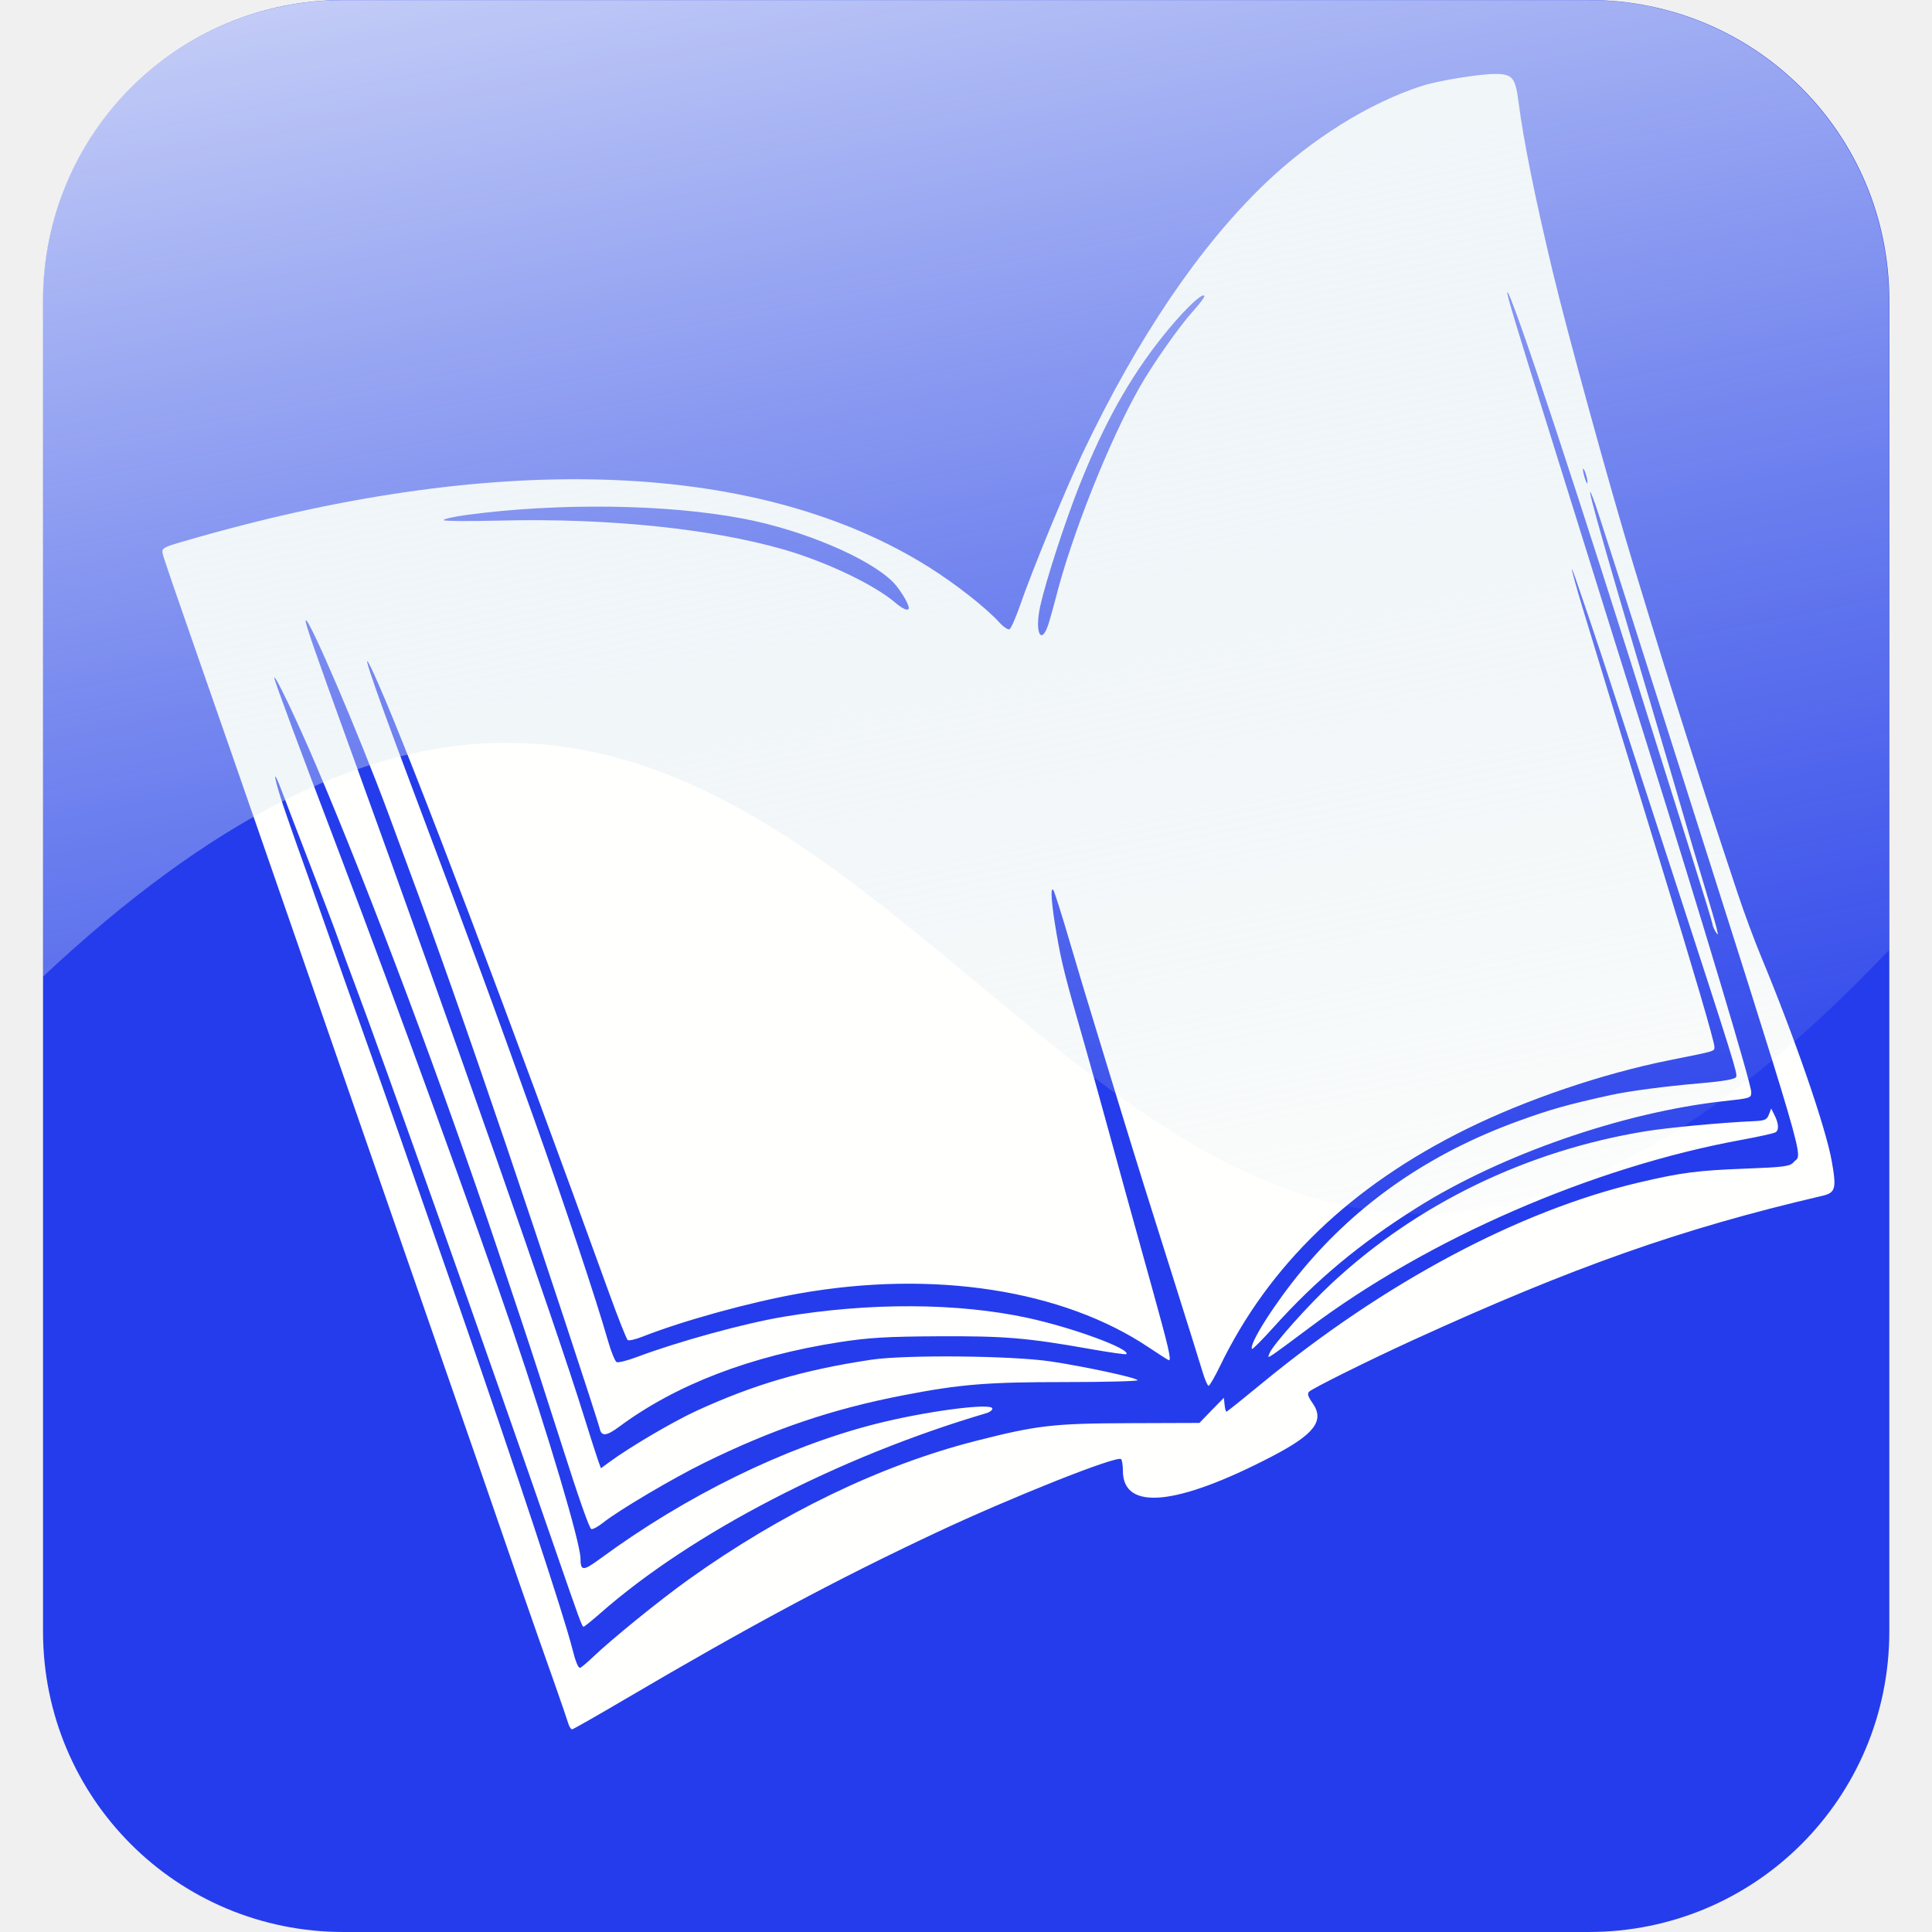
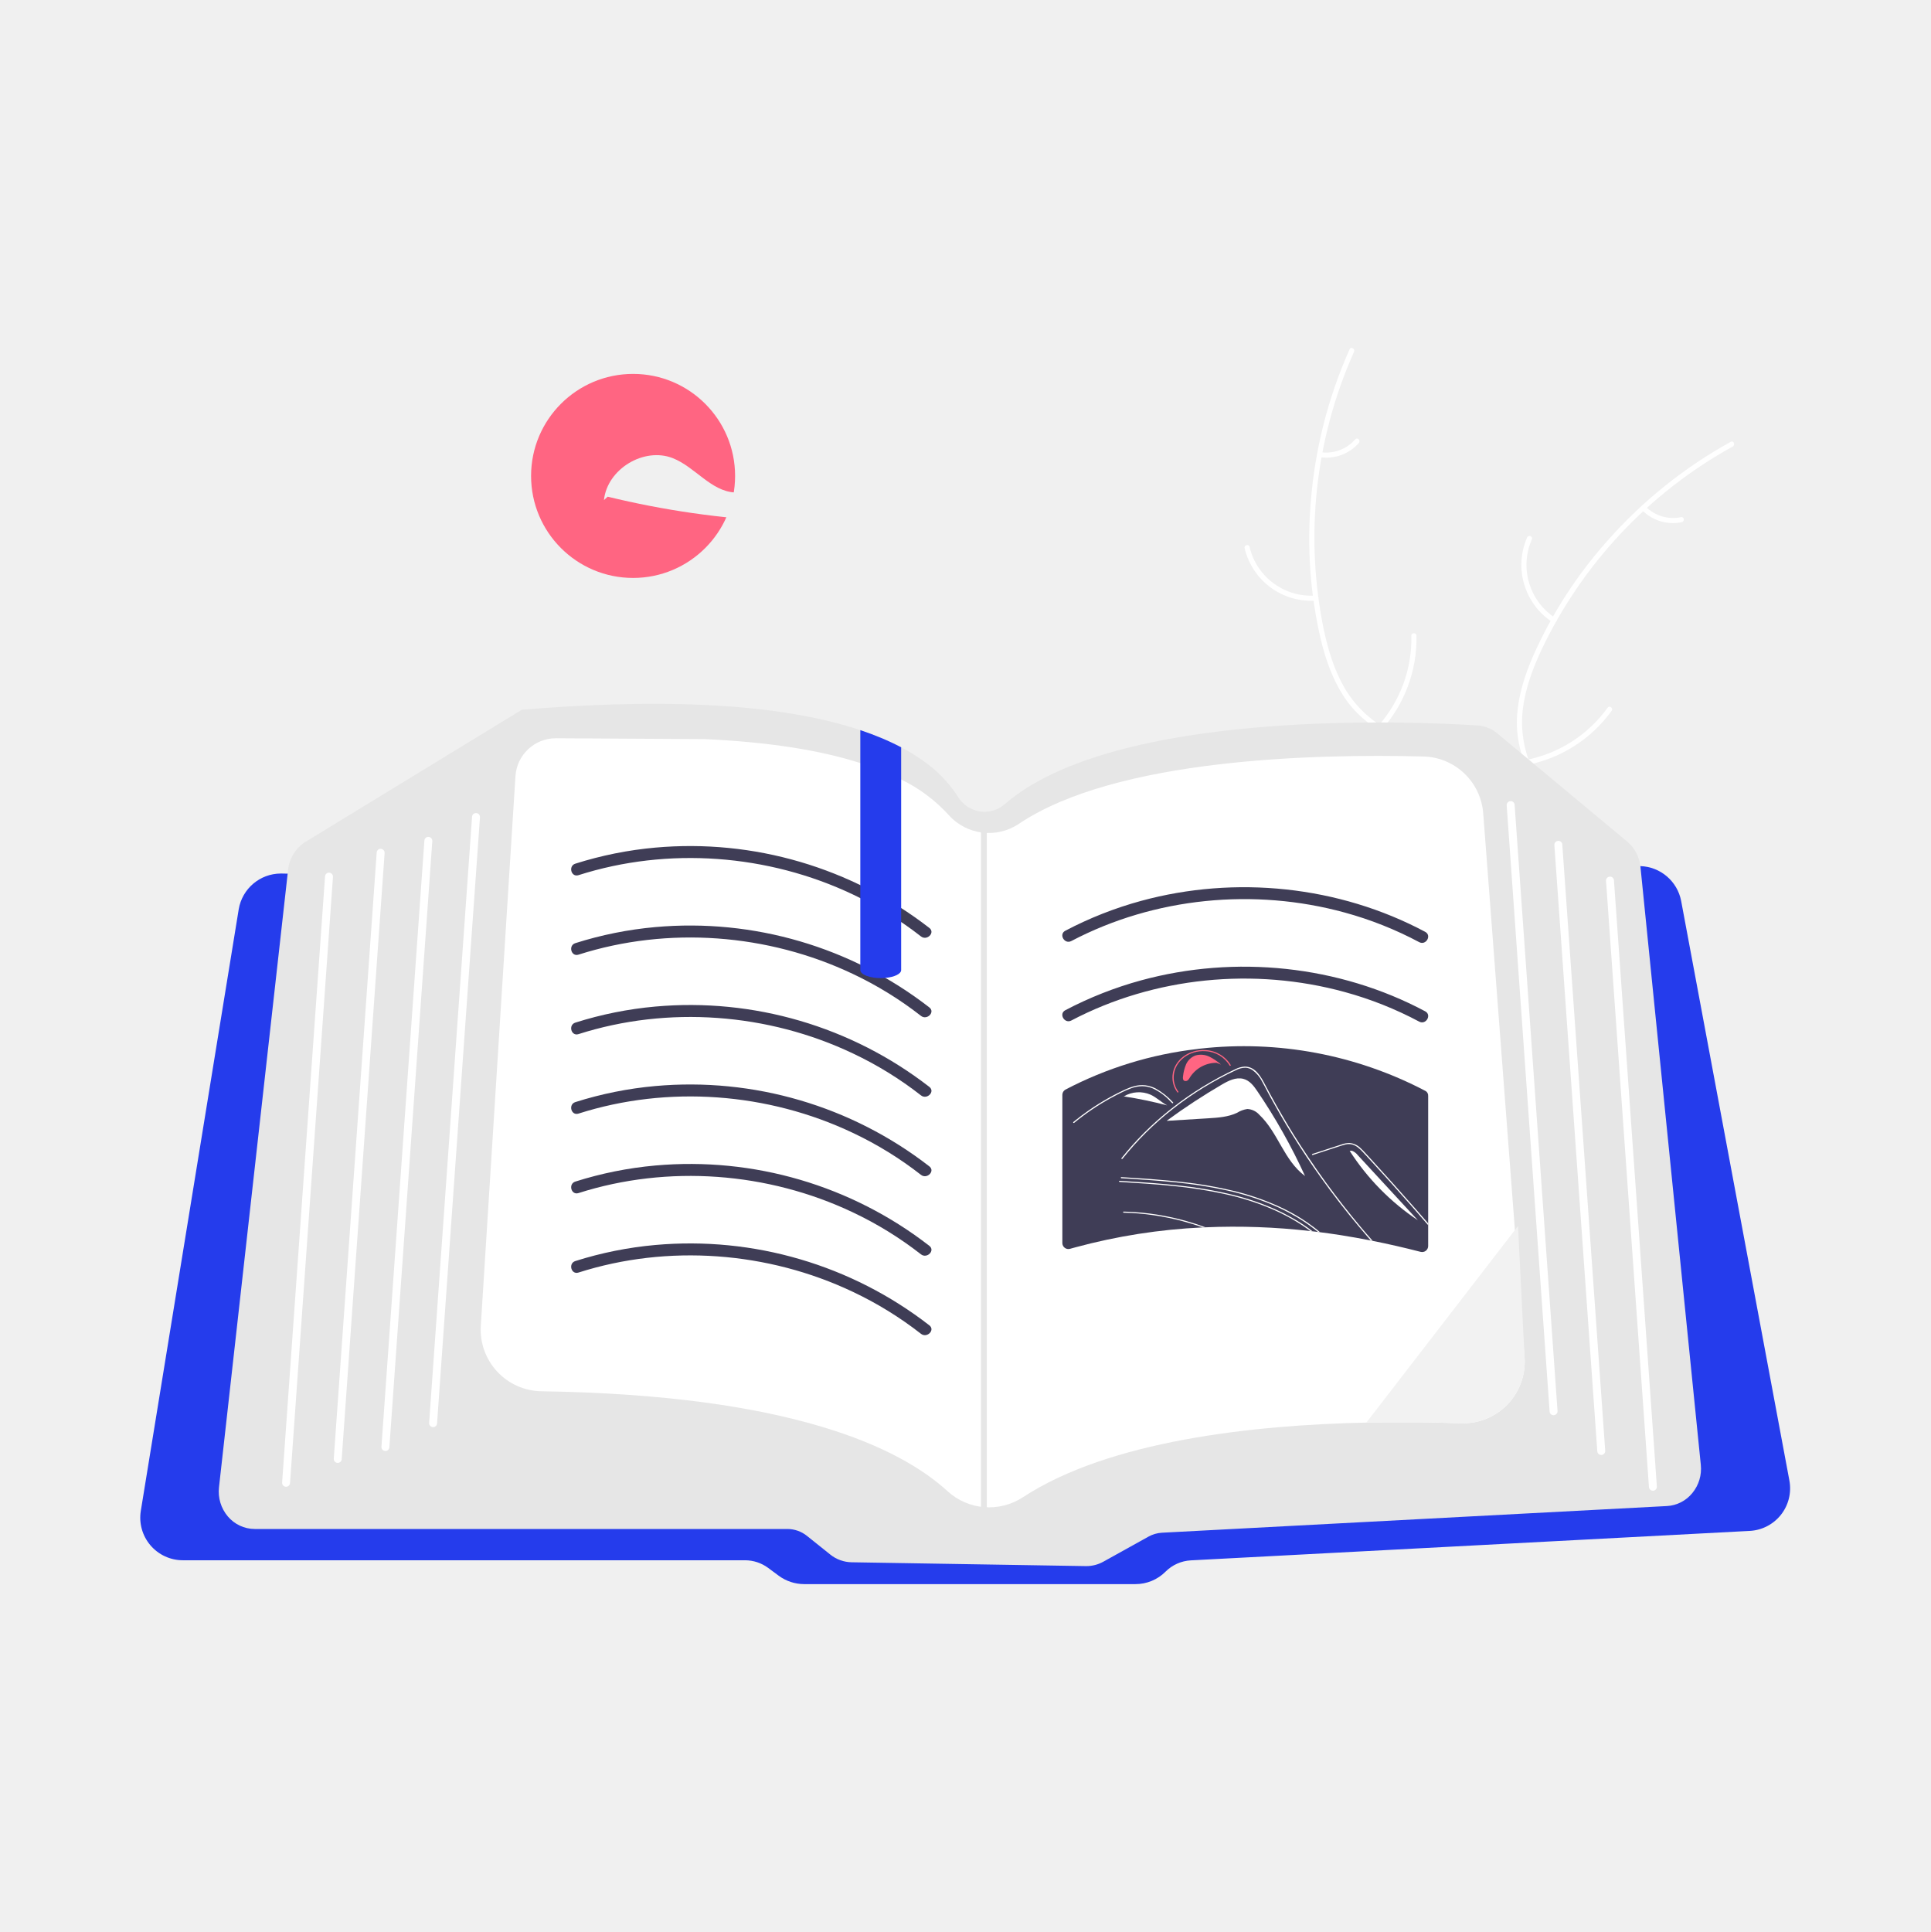
- <svg xmlns="http://www.w3.org/2000/svg" viewBox="0 0 82.28 82.28" version="1.1" id="svg20" width="82.28" height="82.28">
-   <defs id="defs12">
-     <linearGradient id="b" x1="162.01" x2="145.28" y1="125.2" y2="41.813" gradientUnits="userSpaceOnUse">
-       <stop stop-color="#c4d9ea" stop-opacity="0" offset="0" id="stop2" />
-       <stop stop-color="#fff" offset="1" id="stop4" />
-     </linearGradient>
-     <linearGradient id="a" x1="191.31" x2="141.89" y1="115.21" y2="143.24" gradientUnits="userSpaceOnUse">
-       <stop stop-color="#b44c33" offset="0" id="stop7" />
-       <stop stop-color="#ffca00" offset="1" id="stop9" />
-     </linearGradient>
-   </defs>
-   <g transform="translate(-150.1619,-57.97529)" id="g18">
-     <path style="fill:#fffffd;fill-opacity:1;stroke-width:0.929" d="m 166.436,59.719 c -6.745,0 -12.175,5.177 -12.175,11.608 v 51.396 c 0,6.43 5.429,11.607 12.175,11.607 h 50.443 c 6.745,0 12.176,-5.177 12.176,-11.607 V 71.326 c 0,-6.43 -5.431,-11.608 -12.176,-11.608 z" id="path14-3" />
-     <path d="m 164.794,57.975 c -7.091,0 -12.8,5.709 -12.8,12.8 v 56.68 c 0,7.091 5.709,12.8 12.8,12.8 h 53.03 c 7.091,0 12.8,-5.709 12.8,-12.8 v -56.68 c 0,-7.091 -5.709,-12.8 -12.8,-12.8 z m 49.04,3.15 c 0.741,0 0.864,0.148 1,1.2 0.212,1.646 0.705,4.086 1.45,7.2 0.616,2.575 2.417,9.133 3.44,12.5 1.088,3.581 1.396,4.573 2.25,7.26 0.919,2.89 1.128,3.528 2.2,6.76 0.269,0.81 0.708,1.99 0.97,2.62 1.449,3.487 2.774,7.322 3.03,8.77 0.207,1.167 0.16,1.337 -0.41,1.47 -5.978,1.392 -10.577,3.013 -17.44,6.15 -1.857,0.849 -4.272,2.049 -4.41,2.19 -0.083,0.085 -0.053,0.2 0.15,0.49 0.521,0.746 0.078,1.325 -1.74,2.27 -4.055,2.107 -6.34,2.325 -6.34,0.61 -1e-5,-0.241 -0.037,-0.467 -0.08,-0.5 -0.197,-0.153 -4.668,1.626 -7.87,3.13 -4.272,2.007 -7.953,3.98 -13.19,7.06 -1.236,0.727 -2.276,1.32 -2.32,1.32 -0.044,0 -0.119,-0.115 -0.16,-0.25 -0.041,-0.135 -0.303,-0.91 -0.59,-1.72 -0.287,-0.81 -0.989,-2.799 -1.55,-4.42 -0.561,-1.621 -1.353,-3.93 -1.77,-5.13 -4.107,-11.827 -5.443,-15.662 -8.54,-24.6 -1.029,-2.971 -2.523,-7.269 -3.32,-9.55 -0.797,-2.281 -1.476,-4.253 -1.5,-4.38 -0.053,-0.287 -0.061,-0.278 1.57,-0.74 12.934,-3.664 23.906,-3.207 31.07,1.3 1.133,0.713 2.426,1.729 2.98,2.34 0.178,0.196 0.377,0.331 0.44,0.3 0.063,-0.03 0.266,-0.489 0.45,-1.02 0.529,-1.524 1.95,-4.977 2.69,-6.53 2.316,-4.859 4.945,-8.747 7.73,-11.42 2.003,-1.922 4.45,-3.444 6.69,-4.17 0.689,-0.223 2.43,-0.51 3.12,-0.51 z m 0.52,9.3 c -0.038,0.048 0.362,1.372 1.77,5.87 0.573,1.831 1.65,5.289 2.4,7.69 0.75,2.401 1.544,4.93 1.76,5.62 2.371,7.562 4.46,14.532 4.46,14.88 0,0.262 -0.022,0.259 -1.2,0.39 -4.281,0.477 -9.443,2.272 -13.02,4.52 -2.462,1.547 -4.307,3.086 -6.11,5.09 -0.492,0.547 -0.91,0.965 -0.93,0.94 -0.15,-0.189 0.974,-1.958 2.12,-3.34 2.393,-2.886 5.464,-5.004 9.23,-6.37 1.34,-0.486 2.04,-0.689 3.91,-1.1 0.813,-0.179 2.37,-0.38 3.77,-0.5 1.093,-0.094 1.56,-0.182 1.59,-0.28 0.05,-0.162 -0.088,-0.613 -2.69,-8.61 -0.781,-2.402 -1.656,-5.074 -2.44,-7.49 -0.363,-1.119 -0.847,-2.588 -1.08,-3.27 l -0.61,-1.79 c -0.1,-0.296 -0.159,-0.439 -0.18,-0.47 0.003,0.089 0.17,0.716 0.46,1.67 0.963,3.174 2.328,7.651 3.35,10.97 1.352,4.392 2.26,7.486 2.26,7.7 0,0.214 0.113,0.175 -1.95,0.59 -2.821,0.568 -6.063,1.669 -8.6,2.92 -4.934,2.433 -8.422,5.789 -10.51,10.11 -0.221,0.458 -0.439,0.83 -0.48,0.83 -0.041,0 -0.155,-0.255 -0.25,-0.57 -0.095,-0.315 -0.663,-2.139 -1.27,-4.06 -1.084,-3.431 -1.417,-4.478 -2.35,-7.53 -0.257,-0.84 -0.681,-2.24 -0.95,-3.11 -0.269,-0.87 -0.765,-2.52 -1.1,-3.66 -0.335,-1.14 -0.646,-2.123 -0.69,-2.18 -0.14,-0.182 -0.089,0.55 0.13,1.83 0.212,1.241 0.363,1.844 1.16,4.61 0.242,0.84 0.66,2.34 0.93,3.33 0.563,2.064 1.048,3.801 2.04,7.38 0.647,2.334 0.771,2.87 0.66,2.87 -0.023,0 -0.406,-0.242 -0.85,-0.54 -3.672,-2.465 -9.187,-3.315 -14.91,-2.3 -2.088,0.37 -4.941,1.158 -6.67,1.84 -0.294,0.116 -0.572,0.177 -0.62,0.14 -0.048,-0.037 -0.4,-0.92 -0.78,-1.97 -4.218,-11.664 -8.365,-22.624 -9.84,-25.98 -0.956,-2.176 -0.452,-0.607 1.34,4.16 2.837,7.546 3.599,9.632 5.28,14.34 1.275,3.572 2.656,7.712 3.16,9.48 0.134,0.471 0.303,0.878 0.37,0.91 0.067,0.032 0.455,-0.064 0.87,-0.22 1.727,-0.65 4.55,-1.428 6.23,-1.71 3.669,-0.616 7.433,-0.599 10.42,0.05 1.906,0.414 4.366,1.319 4.19,1.54 -0.022,0.027 -0.719,-0.073 -1.55,-0.22 -2.696,-0.477 -3.636,-0.554 -6.46,-0.54 -2.191,0.011 -2.973,0.058 -4.21,0.25 -3.781,0.588 -6.952,1.801 -9.38,3.6 -0.54,0.4 -0.751,0.424 -0.83,0.09 -0.1,-0.425 -2.617,-8.046 -3.97,-12.03 -1.688,-4.969 -3.056,-8.847 -4.15,-11.78 -0.246,-0.66 -0.645,-1.75 -0.89,-2.41 -1.244,-3.354 -3.388,-8.363 -3.51,-8.21 -0.051,0.064 0.285,1.032 1.86,5.38 4.542,12.538 8.769,24.599 9.96,28.43 0.271,0.87 0.549,1.74 0.62,1.94 l 0.13,0.36 0.37,-0.27 c 0.866,-0.638 2.704,-1.718 3.71,-2.18 2.43,-1.115 4.563,-1.74 7.42,-2.17 1.466,-0.221 6.01,-0.175 7.65,0.07 1.437,0.215 3.615,0.681 3.71,0.8 0.034,0.042 -1.36,0.08 -3.09,0.08 -3.332,1e-5 -4.453,0.091 -6.88,0.56 -3.057,0.59 -5.586,1.451 -8.51,2.89 -1.328,0.654 -3.616,2.005 -4.29,2.54 -0.205,0.163 -0.429,0.289 -0.5,0.27 -0.08,-0.021 -0.549,-1.36 -1.24,-3.53 -0.612,-1.921 -1.378,-4.28 -1.7,-5.24 l -1.04,-3.11 c -2.363,-7.041 -5.403,-15.15 -7.73,-20.62 -0.841,-1.976 -1.79,-3.96 -1.79,-3.75 -9e-5,0.116 1.044,2.92 2.83,7.62 2.334,6.142 5.818,15.732 7.31,20.12 1.521,4.473 2.896,9.098 2.9,9.76 0.003,0.552 0.108,0.549 0.87,-0.01 3.621,-2.66 7.829,-4.722 11.63,-5.7 2.14,-0.551 5.04,-0.935 5.04,-0.67 0,0.067 -0.109,0.151 -0.24,0.19 -6.289,1.852 -12.559,5.101 -16.45,8.52 -0.365,0.32 -0.688,0.58 -0.72,0.58 -0.065,0 -0.176,-0.309 -1.22,-3.33 -2.712,-7.85 -7.388,-21.039 -8.53,-24.06 -0.216,-0.57 -0.539,-1.45 -0.72,-1.96 -0.181,-0.51 -0.716,-1.91 -1.18,-3.11 -0.464,-1.2 -0.982,-2.55 -1.15,-3 -0.524,-1.403 -0.396,-0.668 0.16,0.93 0.29,0.835 0.6,1.72 0.69,1.96 0.09,0.24 0.312,0.88 0.5,1.42 0.527,1.511 2.076,5.892 2.45,6.93 0.339,0.94 1.557,4.409 3.76,10.75 2.341,6.738 4.407,12.989 4.76,14.4 0.136,0.544 0.246,0.82 0.33,0.82 0.035,0 0.279,-0.201 0.54,-0.45 0.808,-0.771 2.85,-2.43 4.08,-3.31 3.95,-2.825 8.172,-4.865 12.22,-5.9 2.645,-0.676 3.328,-0.749 6.59,-0.76 l 2.95,-0.01 0.52,-0.54 0.52,-0.53 0.03,0.29 c 0.015,0.161 0.051,0.3 0.08,0.3 0.029,0 0.698,-0.537 1.49,-1.19 5.232,-4.311 10.971,-7.369 16.08,-8.57 1.81,-0.425 2.5,-0.512 4.53,-0.59 1.678,-0.064 1.897,-0.095 2.06,-0.28 0.377,-0.429 0.794,0.989 -5.6,-19.12 -1.451,-4.565 -2.732,-8.563 -2.85,-8.89 -0.651,-1.802 0.126,0.996 2.38,8.57 0.533,1.791 1.389,4.706 1.77,6.03 0.065,0.224 0.303,1.02 0.53,1.77 0.227,0.75 0.449,1.52 0.49,1.7 0.069,0.303 0.058,0.306 -0.06,0.11 -0.07,-0.117 -0.12,-0.252 -0.12,-0.3 0,-0.048 -0.414,-1.404 -0.92,-3.01 -0.506,-1.606 -1.127,-3.58 -1.38,-4.39 -3.216,-10.307 -6.309,-19.674 -6.44,-19.51 z m -12.93,0.13 c -0.182,-0.017 -0.963,0.764 -1.75,1.75 -1.401,1.757 -2.485,3.691 -3.54,6.34 -0.617,1.55 -1.438,4.089 -1.67,5.14 -0.259,1.176 0.064,1.746 0.38,0.67 0.093,-0.315 0.219,-0.77 0.28,-1.01 0.675,-2.675 2.281,-6.717 3.59,-9.01 0.552,-0.968 1.669,-2.556 2.25,-3.2 0.298,-0.33 0.518,-0.625 0.49,-0.66 -0.007,-0.008 -0.018,-0.019 -0.03,-0.02 z m 16.16,7.38 c -0.018,0.011 -0.006,0.126 0.05,0.33 0.051,0.183 0.11,0.315 0.13,0.29 0.02,-0.025 -0.002,-0.182 -0.05,-0.34 -0.061,-0.201 -0.112,-0.291 -0.13,-0.28 z m -41.4,1.62 c -2.046,-0.027 -4.179,0.085 -6.15,0.35 -0.537,0.072 -0.98,0.174 -0.98,0.22 0,0.046 1.11,0.053 2.46,0.02 4.55,-0.11 8.956,0.344 12.05,1.24 1.799,0.521 3.843,1.497 4.73,2.26 0.32,0.275 0.57,0.372 0.57,0.22 -1e-5,-0.186 -0.395,-0.828 -0.68,-1.11 -1.033,-1.023 -3.823,-2.206 -6.36,-2.69 -1.639,-0.313 -3.594,-0.483 -5.64,-0.51 z m 49.41,25.63 0.13,0.26 c 0.188,0.367 0.211,0.652 0.06,0.75 -0.072,0.047 -0.713,0.189 -1.43,0.32 -6.371,1.162 -13.389,4.217 -18.46,8.03 -0.693,0.521 -1.375,1.022 -1.51,1.11 -0.234,0.153 -0.238,0.148 -0.15,-0.06 0.156,-0.367 1.648,-2.041 2.67,-2.99 3.637,-3.377 8.293,-5.625 13.33,-6.45 0.926,-0.152 3.227,-0.371 4.59,-0.43 0.495,-0.022 0.58,-0.053 0.67,-0.28 z" id="path14" style="fill:#253cec;fill-opacity:1" />
-     <path d="m 210.85,109.67 c -19.919,0.132 -29.734,-37.426 -58.87,-10.09 v -28.8 c 0,-7.091 5.709,-12.8 12.8,-12.8 h 53.03 c 7.091,0 12.8,5.709 12.8,12.8 v 27.66 c -7.806,8.197 -14.183,11.193 -19.76,11.23 z" id="path16" style="fill:url(#b)" />
-   </g>
+ <svg xmlns="http://www.w3.org/2000/svg" data-name="Layer 1" width="688.139" height="688.637" viewBox="0 0 688.139 688.637" version="1.1" id="svg142">
+   <defs id="defs146" />
+   <path d="m 444.598,235.928 c -7.571,-40.52 4.349,-86.619 37.479,-111.145 a 189.922,189.922 0 0 0 39.593,124.238 c 10.634,13.63 23.881,27.683 23.47,44.966 -0.256,10.754 -6.072,20.772 -13.736,28.32 -7.665,7.548 -17.106,12.989 -26.435,18.346 l -1.452,2.259 C 476.171,312.067 452.169,276.448 444.598,235.928 Z" id="path26" style="fill:#f0f0f0" />
+   <path d="m 482.68,125.402 a 162.333,162.333 0 0 0 -10.717,99.3 c 1.533,7.147 3.71,14.264 7.402,20.614 a 40.094,40.094 0 0 0 15.147,14.692 c 5.782,3.341 12.082,6.088 16.951,10.776 5.132,4.941 7.417,11.685 7.227,18.732 -0.233,8.621 -3.55,16.645 -7.067,24.378 -3.904,8.586 -8.096,17.443 -7.842,27.097 0.031,1.17 -1.786,1.149 -1.817,-0.019 -0.441,-16.796 11.702,-30.284 14.408,-46.4 1.263,-7.52 0.266,-15.466 -5.021,-21.295 -4.623,-5.097 -11.118,-7.936 -17.001,-11.268 -6.177,-3.499 -11.436,-7.821 -15.345,-13.813 -3.999,-6.13 -6.459,-13.177 -8.168,-20.253 a 157.491,157.491 0 0 1 -3.57,-49.094 165.211,165.211 0 0 1 13.853,-54.379 c 0.476,-1.065 2.032,-0.124 1.559,0.933 z" id="path28" style="fill:#ffffff" />
+   <path d="m 469.092,214.078 a 24.355,24.355 0 0 1 -25.409,-18.681 c -0.266,-1.138 1.491,-1.604 1.757,-0.465 a 22.552,22.552 0 0 0 23.671,17.329 c 1.166,-0.088 1.14,1.73 -0.019,1.817 z" id="path30" style="fill:#ffffff" />
+   <path d="m 491.359,258.7 a 46.942,46.942 0 0 0 11.766,-32.123 c -0.026,-1.17 1.79,-1.149 1.817,0.019 a 48.827,48.827 0 0 1 -12.312,33.402 c -0.778,0.875 -2.045,-0.428 -1.271,-1.298 z" id="path32" style="fill:#ffffff" />
+   <path d="m 470.88,161.192 a 13.786,13.786 0 0 0 12.247,-4.598 c 0.767,-0.885 2.033,0.419 1.271,1.298 a 15.448,15.448 0 0 1 -13.537,5.117 0.939,0.939 0 0 1 -0.899,-0.918 0.913,0.913 0 0 1 0.918,-0.899 z" id="path34" style="fill:#ffffff" />
+   <path d="m 617.56,158.298 c -0.463,0.566 -0.926,1.132 -1.386,1.713 a 181.556,181.556 0 0 0 -16.617,24.316 c -0.387,0.654 -0.77,1.323 -1.137,1.988 a 191.4,191.4 0 0 0 -22.333,66.835 185.874,185.874 0 0 0 -1.704,28.19 c 0.205,13.018 1.462,27.117 -2.528,39.09 a 31.886,31.886 0 0 1 -1.436,3.676 l -64.034,20.402 c -0.169,-0.027 -0.334,-0.039 -0.503,-0.065 l -2.519,0.931 c -0.042,-0.486 -0.074,-0.99 -0.116,-1.476 -0.025,-0.282 -0.036,-0.568 -0.062,-0.849 -0.012,-0.189 -0.024,-0.379 -0.046,-0.549 -0.004,-0.063 -0.008,-0.126 -0.008,-0.175 -0.022,-0.17 -0.024,-0.33 -0.042,-0.486 -0.19,-2.82 -0.367,-5.644 -0.513,-8.478 -0.005,-0.015 -0.005,-0.015 0.005,-0.034 -1.099,-21.584 -0.406,-43.45 3.584,-64.515 0.12,-0.634 0.235,-1.282 0.385,-1.925 a 177.365,177.365 0 0 1 7.844,-27.861 156.799,156.799 0 0 1 6.323,-14.551 130.389,130.389 0 0 1 23.669,-33.193 c 19.103,-19.443 44.212,-32.561 71.117,-32.974 0.688,-0.01 1.363,-0.016 2.056,-0.011 z" id="path36" style="fill:#f0f0f0" />
+   <path d="m 617.675,159.157 a 162.333,162.333 0 0 0 -68.342,72.833 c -3.079,6.63 -5.626,13.623 -6.501,20.916 a 40.094,40.094 0 0 0 3.248,20.85 c 2.605,6.148 5.981,12.136 7.046,18.81 1.123,7.035 -1.113,13.796 -5.507,19.307 -5.377,6.743 -12.856,11.152 -20.319,15.21 -8.287,4.505 -16.966,9.053 -22.576,16.914 -0.68,0.952 -2.118,-0.158 -1.439,-1.109 9.76,-13.676 27.577,-17.135 39.44,-28.374 5.536,-5.244 9.524,-12.188 8.813,-20.026 -0.622,-6.853 -4.099,-13.031 -6.79,-19.233 -2.826,-6.513 -4.423,-13.13 -3.936,-20.268 0.498,-7.302 2.776,-14.409 5.673,-21.089 a 157.491,157.491 0 0 1 26.707,-41.348 165.211,165.211 0 0 1 43.801,-35.078 c 1.021,-0.563 1.697,1.124 0.683,1.684 z" id="path38" style="fill:#ffffff" />
+   <path d="m 553.436,221.779 a 24.355,24.355 0 0 1 -9.041,-30.214 c 0.473,-1.069 2.156,-0.383 1.682,0.687 a 22.552,22.552 0 0 0 8.467,28.088 c 0.984,0.632 -0.131,2.067 -1.109,1.439 z" id="path40" style="fill:#ffffff" />
+   <path d="m 544.349,270.813 a 46.942,46.942 0 0 0 28.735,-18.565 c 0.683,-0.95 2.121,0.16 1.439,1.109 a 48.827,48.827 0 0 1 -29.941,19.257 c -1.149,0.23 -1.376,-1.573 -0.233,-1.802 z" id="path42" style="fill:#ffffff" />
+   <path d="m 586.704,180.629 a 13.786,13.786 0 0 0 12.547,3.702 c 1.145,-0.245 1.371,1.559 0.233,1.802 a 15.449,15.449 0 0 1 -13.889,-4.065 0.939,0.939 0 0 1 -0.165,-1.274 0.913,0.913 0 0 1 1.274,-0.165 z" id="path44" style="fill:#ffffff" />
+   <path d="m 206.074,187.522 c -3.538,-2.498 -7.409,-5.102 -11.739,-4.998 -10.479,0.252 -16.129,15.614 -26.598,15.074 -6.676,-0.345 -11.108,-7.126 -17.324,-9.586 -8.093,-3.201 -18.391,3.06 -19.274,11.718 l 1.039,-0.951 a 250.932,250.932 0 0 0 96.135,4.441 q -11.119,-7.849 -22.239,-15.698 z" id="path46" style="fill:#f0f0f0" />
+   <circle cx="225.682" cy="169.637" r="36.363" id="circle48" style="fill:#ff6582" />
+   <path d="m 310.797,162.691 c -4.509,-3.183 -9.443,-6.502 -14.961,-6.369 -13.355,0.321 -20.555,19.899 -33.896,19.21 -8.508,-0.439 -14.156,-9.082 -22.078,-12.216 -10.314,-4.08 -23.438,3.899 -24.563,14.933 l 1.325,-1.212 a 319.791,319.791 0 0 0 122.515,5.66 Q 324.968,172.694 310.797,162.691 Z" id="path50" style="fill:#f0f0f0" />
+   <path d="m 637.881,527.719 -38.589,-206.619 a 15.305,15.305 0 0 0 -14.534,-12.385 q -0.468,-0.01 -0.936,0 l -26.288,0.943 -2.829,0.104 -13.12,0.472 -2.829,0.097 -8.439,0.305 -170.166,6.109 c -0.257,0.014 -0.52,0.014 -0.777,0.007 l -38.131,-0.797 -14.111,-0.291 -0.451,-0.007 -10.415,-0.222 -90.755,-1.886 -24.062,-0.506 -11.864,-0.243 -2.843,-0.062 -13.529,-0.277 -2.836,-0.062 -13.841,-0.284 -2.836,-0.062 -15.207,-0.319 -2.385,-0.049 -13.563,-0.284 -2.143,-0.042 h -0.312 a 15.263,15.263 0 0 0 -14.992,12.745 l -34.9,214.406 a 15.182,15.182 0 0 0 14.985,17.627 H 265.61 a 13.889,13.889 0 0 1 8.196,2.704 l 3.8,2.815 a 15.32,15.32 0 0 0 9.035,2.982 H 404.759 a 15.091,15.091 0 0 0 10.741,-4.452 13.778,13.778 0 0 1 9.014,-4.015 l 199.234,-10.499 a 15.183,15.183 0 0 0 14.132,-17.953 z" id="path52" style="fill:#253cec;fill-opacity:1" />
+   <path d="m 606.302,522.102 -21.51,-213.11 c -0.007,-0.09 -0.021,-0.187 -0.035,-0.277 a 13.533,13.533 0 0 0 -4.701,-8.744 l -46.272,-38.547 a 12.276,12.276 0 0 0 -7.135,-2.85 c -21.17,-1.359 -128.796,-6.393 -168.522,28.091 a 10.936,10.936 0 0 1 -8.89,2.552 11.136,11.136 0 0 1 -7.711,-5.173 45.57,45.57 0 0 0 -13.002,-13.258 69.163,69.163 0 0 0 -7.281,-4.417 c -2.226,-1.172 -4.646,-2.309 -7.281,-3.405 -2.268,-0.943 -4.688,-1.851 -7.281,-2.718 -13.445,-4.493 -31.419,-7.85 -55.439,-8.973 -9.964,-0.472 -20.796,-0.534 -32.189,-0.194 -10.401,0.305 -21.454,0.936 -32.847,1.879 l -0.166,0.007 -77.088,47.063 a 13.431,13.431 0 0 0 -6.248,9.958 l -0.16,1.415 -24.478,218.712 a 13.718,13.718 0 0 0 3.155,10.408 12.585,12.585 0 0 0 9.562,4.466 H 280.726 a 11.178,11.178 0 0 1 6.941,2.462 l 8.293,6.643 a 12.539,12.539 0 0 0 7.607,2.76 l 83.516,1.366 h 0.201 a 12.454,12.454 0 0 0 6.026,-1.567 l 16.108,-8.945 a 11.121,11.121 0 0 1 4.785,-1.387 l 180.012,-9.507 a 12.512,12.512 0 0 0 9.077,-4.646 13.568,13.568 0 0 0 3.009,-10.062 z" id="path54" style="fill:#e6e6e6" />
+   <path d="m 543.469,483.67 -2.52,-33.17 -10.63,-139.86 -1.58,-20.69 a 21.924,21.924 0 0 0 -21.36,-20.31 c -38.95,-1 -109.48,0.76 -144.09,23.95 a 19.188,19.188 0 0 1 -25.11,-3.1 55.807,55.807 0 0 0 -16.94,-12.65 95.548,95.548 0 0 0 -14.56,-5.86 q -21.975,-7.02 -55.46,-8.53 l -52.98,-0.31 h -0.09 a 14.442,14.442 0 0 0 -14.4,13.53 l -2.3,36.37 -10.05,159.5 a 21.975,21.975 0 0 0 21.63,23.36 c 88.93,1.32 127.78,20.09 144.72,35.59 a 21.967,21.967 0 0 0 26.9,2.18 c 30.75,-20.14 81.87,-25.74 122.56,-26.61 12.46,-0.26 23.94,-0.09 33.56,0.25 a 21.974,21.974 0 0 0 22.7,-23.64 z" id="path56" style="fill:#ffffff" />
+   <path d="m 101.983,529.933 c -0.033,0 -0.068,-10e-4 -0.101,-0.004 a 1.416,1.416 0 0 1 -1.313,-1.512 l 15.301,-216.053 a 1.399,1.399 0 0 1 1.512,-1.313 1.416,1.416 0 0 1 1.313,1.512 l -15.301,216.052 a 1.415,1.415 0 0 1 -1.411,1.317 z" id="path58" style="fill:#ffffff" />
+   <path d="m 120.396,521.434 c -0.033,0 -0.068,-10e-4 -0.101,-0.004 a 1.416,1.416 0 0 1 -1.313,-1.512 l 15.301,-216.053 a 1.399,1.399 0 0 1 1.512,-1.313 1.416,1.416 0 0 1 1.313,1.512 l -15.301,216.053 a 1.415,1.415 0 0 1 -1.411,1.317 z" id="path60" style="fill:#ffffff" />
+   <path d="m 137.393,517.185 c -0.033,0 -0.068,-10e-4 -0.101,-0.004 a 1.416,1.416 0 0 1 -1.313,-1.512 l 15.301,-216.053 a 1.399,1.399 0 0 1 1.512,-1.313 1.416,1.416 0 0 1 1.313,1.512 l -15.301,216.053 a 1.415,1.415 0 0 1 -1.411,1.317 z" id="path62" style="fill:#ffffff" />
+   <path d="m 154.39,508.687 c -0.033,0 -0.068,-0.001 -0.101,-0.004 a 1.416,1.416 0 0 1 -1.313,-1.512 l 15.301,-216.053 a 1.399,1.399 0 0 1 1.512,-1.313 1.416,1.416 0 0 1 1.313,1.512 l -15.301,216.053 a 1.415,1.415 0 0 1 -1.411,1.317 z" id="path64" style="fill:#ffffff" />
+   <path d="m 589.226,531.349 c 0.033,0 0.068,-10e-4 0.101,-0.004 a 1.416,1.416 0 0 0 1.313,-1.512 l -15.301,-216.053 a 1.399,1.399 0 0 0 -1.512,-1.313 1.416,1.416 0 0 0 -1.313,1.512 l 15.301,216.053 a 1.415,1.415 0 0 0 1.411,1.317 z" id="path66" style="fill:#ffffff" />
+   <path d="m 570.812,518.601 c 0.033,0 0.068,-10e-4 0.101,-0.004 a 1.416,1.416 0 0 0 1.313,-1.512 L 556.925,301.033 a 1.399,1.399 0 0 0 -1.512,-1.313 1.416,1.416 0 0 0 -1.313,1.512 l 15.301,216.053 a 1.415,1.415 0 0 0 1.411,1.317 z" id="path68" style="fill:#ffffff" />
+   <path d="m 553.815,504.437 c 0.033,0 0.068,-10e-4 0.101,-0.004 a 1.416,1.416 0 0 0 1.313,-1.512 L 539.928,286.869 a 1.399,1.399 0 0 0 -1.512,-1.313 1.416,1.416 0 0 0 -1.313,1.512 l 15.301,216.053 a 1.415,1.415 0 0 0 1.411,1.317 z" id="path70" style="fill:#ffffff" />
+   <path d="m 206.214,311.946 c 31.927,-10.186 67.546,-7.489 97.792,6.861 a 128.767,128.767 0 0 1 24.302,14.968 c 2.127,1.67 5.155,-1.317 3.005,-3.005 a 139.187,139.187 0 0 0 -97.705,-28.652 133.698,133.698 0 0 0 -28.523,5.73 c -2.595,0.828 -1.486,4.932 1.13,4.097 z" id="path72" style="fill:#3f3d56" />
+   <path d="m 381.898,335.423 c 29.684,-15.602 65.23,-19.005 97.504,-10.148 a 128.52,128.52 0 0 1 26.512,10.541 c 2.412,1.287 4.561,-2.38 2.145,-3.669 -30.76,-16.413 -67.684,-20.192 -101.274,-11.042 a 133.657,133.657 0 0 0 -27.031,10.649 c -2.422,1.273 -0.276,4.942 2.145,3.669 z" id="path74" style="fill:#3f3d56" />
+   <path d="m 381.898,363.751 c 29.684,-15.602 65.23,-19.005 97.504,-10.148 a 128.52,128.52 0 0 1 26.512,10.541 c 2.412,1.287 4.561,-2.38 2.145,-3.669 -30.76,-16.413 -67.684,-20.192 -101.274,-11.042 a 133.657,133.657 0 0 0 -27.031,10.649 c -2.422,1.273 -0.276,4.942 2.145,3.669 z" id="path76" style="fill:#3f3d56" />
+   <path d="m 509.098,390.56 a 1.821,1.821 0 0 0 -1.047,-1.761 139.35,139.35 0 0 0 -80.222,-15.026 c -0.173,0.014 -0.333,0.042 -0.52,0.056 h -0.007 a 4.255,4.255 0 0 0 -0.506,0.076 134.223,134.223 0 0 0 -47.042,14.499 2.144,2.144 0 0 0 -1.047,1.845 v 52.846 a 2.144,2.144 0 0 0 2.69,2.039 c 0.652,-0.187 1.304,-0.367 1.969,-0.541 a 210.62,210.62 0 0 1 45.35,-7.094 c 0.326,-0.014 0.652,-0.028 0.992,-0.042 a 237.569,237.569 0 0 1 37.41,1.345 7.8,7.8 0 0 1 0.777,0.083 c 0.638,0.069 1.29,0.146 1.928,0.229 0.257,0.028 0.499,0.056 0.735,0.097 2.482,0.312 4.944,0.666 7.413,1.047 q 5.346,0.853 10.693,1.9 c 0.222,0.042 0.451,0.097 0.68,0.139 5.721,1.137 11.414,2.455 17.079,3.911 a 2.153,2.153 0 0 0 2.69,-2.053 V 390.643 a 0.176,0.176 0 0 0 -0.014,-0.083 z" id="path78" style="fill:#3f3d56" />
+   <path d="m 431.16,376.654 a 6.988,6.988 0 0 0 -5.007,-0.44 5.934,5.934 0 0 0 -3.335,3.136 15.083,15.083 0 0 0 -1.098,4.314 c -0.088,0.584 -0.093,1.321 0.493,1.593 a 1.243,1.243 0 0 0 1.261,-0.25 3.727,3.727 0 0 0 0.738,-1.03 11.215,11.215 0 0 1 9.474,-5.151 l 1.569,0.625 a 18.58,18.58 0 0 0 -4.096,-2.798 z" id="path80" style="fill:#ff6582" />
+   <path d="m 448.139,388.834 c -1.217,-1.792 -2.66,-3.706 -4.919,-4.291 -2.616,-0.678 -5.304,0.669 -7.584,1.997 a 221.541,221.541 0 0 0 -19.666,12.898 l 0.007,0.07 14.675,-0.901 c 3.534,-0.217 7.19,-0.464 10.313,-1.952 a 9.726,9.726 0 0 1 3.684,-1.372 6.156,6.156 0 0 1 4.267,2.056 c 6.763,6.411 8.721,16.214 16.308,21.846 a 206.082,206.082 0 0 0 -17.085,-30.351 z" id="path82" style="fill:#ffffff" />
+   <path d="m 429.711,437.455 c -0.34,0.014 -0.666,0.028 -0.991,0.043 -2.365,-0.85 -4.787,-1.601 -7.238,-2.252 -1.587,-0.425 -3.201,-0.807 -4.816,-1.133 -1.827,-0.396 -3.668,-0.708 -5.51,-0.977 a 88.115,88.115 0 0 0 -10.581,-0.892 0.192,0.192 0 1 1 0,-0.382 c 0.453,0 0.906,0.014 1.346,0.043 a 88.233,88.233 0 0 1 10.595,1.034 c 1.827,0.297 3.654,0.651 5.468,1.048 1.643,0.368 3.286,0.779 4.901,1.232 q 3.463,0.977 6.827,2.238 z" id="path84" style="fill:#ffffff" />
+   <path d="m 470.56,439.212 c -0.241,-0.043 -0.482,-0.071 -0.737,-0.099 -0.977,-0.807 -1.969,-1.572 -3.003,-2.323 -1.289,-0.935 -2.62,-1.813 -3.98,-2.635 a 70.671,70.671 0 0 0 -9.405,-4.787 93.786,93.786 0 0 0 -15.892,-5.014 158.136,158.136 0 0 0 -18.795,-2.946 c -6.317,-0.652 -12.663,-1.048 -19.008,-1.445 -0.269,-0.014 -0.283,-0.411 0,-0.397 0.793,0.057 1.587,0.099 2.394,0.156 6.416,0.397 12.833,0.85 19.207,1.572 a 146.425,146.425 0 0 1 18.767,3.258 91.28,91.28 0 0 1 15.382,5.283 69.942,69.942 0 0 1 8.272,4.405 c 1.685,1.062 3.315,2.196 4.872,3.399 0.652,0.51 1.303,1.02 1.926,1.572 z" id="path86" style="fill:#ffffff" />
+   <path d="m 467.897,438.886 a 7.695,7.695 0 0 0 -0.779,-0.085 c -0.297,-0.241 -0.609,-0.467 -0.921,-0.694 a 64.779,64.779 0 0 0 -6.813,-4.263 72.166,72.166 0 0 0 -6.587,-3.159 92.525,92.525 0 0 0 -15.892,-5.014 158.107,158.107 0 0 0 -18.796,-2.946 c -6.317,-0.652 -12.663,-1.048 -19.008,-1.445 -0.269,-0.028 -0.269,-0.411 0,-0.397 0.807,0.057 1.6,0.099 2.394,0.156 6.416,0.396 12.833,0.85 19.207,1.572 a 146.394,146.394 0 0 1 18.767,3.258 90.804,90.804 0 0 1 15.382,5.283 c 1.87,0.85 3.697,1.771 5.482,2.776 a 57.987,57.987 0 0 1 7.564,4.957 z" id="path88" style="fill:#ffffff" />
+   <path d="m 489.342,442.299 c -0.227,-0.043 -0.453,-0.099 -0.68,-0.142 -0.255,-0.269 -0.496,-0.552 -0.737,-0.836 q -1.827,-2.103 -3.612,-4.249 c -4.688,-5.581 -9.136,-11.331 -13.328,-17.195 q -5.397,-7.521 -10.241,-15.34 c -1.544,-2.465 -3.031,-4.957 -4.49,-7.479 q -1.7,-2.932 -3.315,-5.878 c -0.312,-0.567 -0.609,-1.133 -0.906,-1.7 -0.694,-1.332 -1.388,-2.677 -2.125,-3.994 a 11.288,11.288 0 0 0 -3.428,-4.079 5.016,5.016 0 0 0 -2.436,-0.836 7.366,7.366 0 0 0 -3.513,0.906 114.45,114.45 0 0 0 -22.28,13.668 107.685,107.685 0 0 0 -18.102,17.889 c -0.17,0.198 -0.538,0.014 -0.382,-0.198 0.637,-0.793 1.289,-1.586 1.94,-2.365 a 108.58,108.58 0 0 1 17.125,-16.274 c 0.014,-0.014 0.043,-0.028 0.057,-0.042 0.552,-0.439 1.105,-0.864 1.671,-1.275 a 115.922,115.922 0 0 1 10.935,-7.139 q 2.889,-1.679 5.906,-3.187 c 0.496,-0.255 1.006,-0.51 1.515,-0.751 0.51,-0.255 1.02,-0.496 1.53,-0.737 a 8.338,8.338 0 0 1 3.244,-0.892 c 3.938,-0.057 5.963,3.909 7.365,6.586 0.439,0.836 0.893,1.671 1.332,2.507 1.7,3.159 3.47,6.303 5.312,9.405 1.119,1.926 2.28,3.839 3.456,5.737 1.685,2.705 3.413,5.382 5.212,8.045 a 0.014,0.014 0 0 0 0.014,0.014 c 2.082,3.144 4.249,6.232 6.487,9.306 q 5.758,7.882 12.068,15.411 2.167,2.592 4.405,5.113 z" id="path90" style="fill:#ffffff" />
+   <path d="m 509.115,436.053 v 0.651 c -1.402,-1.643 -2.833,-3.272 -4.249,-4.901 q -0.892,-1.02 -1.785,-2.04 -3.782,-4.292 -7.606,-8.555 c -2.564,-2.833 -5.128,-5.666 -7.72,-8.484 -0.623,-0.68 -1.246,-1.36 -1.884,-2.04 a 14.663,14.663 0 0 0 -1.657,-1.587 6.15,6.15 0 0 0 -2.025,-1.119 5.077,5.077 0 0 0 -2.606,-0.028 c -0.978,0.227 -1.912,0.581 -2.861,0.878 -0.978,0.326 -1.941,0.637 -2.918,0.949 -1.955,0.637 -3.895,1.275 -5.85,1.912 a 0.194,0.194 0 0 1 -0.255,-0.113 0.197,0.197 0 0 1 0.142,-0.269 c 0.482,-0.156 0.977,-0.312 1.473,-0.468 1.969,-0.651 3.923,-1.289 5.892,-1.926 0.977,-0.326 1.954,-0.637 2.932,-0.949 a 8.763,8.763 0 0 1 2.833,-0.567 6.409,6.409 0 0 1 4.164,1.955 c 0.609,0.567 1.162,1.161 1.714,1.771 q 0.977,1.062 1.955,2.125 3.93,4.292 7.804,8.612 3.888,4.334 7.706,8.683 0.276,0.319 0.552,0.637 c 1.431,1.614 2.833,3.244 4.249,4.872 z" id="path92" style="fill:#ffffff" />
+   <path d="m 438.808,379.744 -0.392,0.171 a 10.691,10.691 0 0 0 -8.636,-5.229 c -5.799,-0.412 -10.893,3.453 -11.356,8.614 a 8.53,8.53 0 0 0 1.724,5.938 l -0.364,0.215 a 8.884,8.884 0 0 1 -1.796,-6.184 c 0.482,-5.375 5.787,-9.399 11.826,-8.97 a 11.133,11.133 0 0 1 8.993,5.445 z" id="path94" style="fill:#ff6582" />
+   <path d="m 410.154,390.187 a 10.459,10.459 0 0 0 -9.525,0.606 150.152,150.152 0 0 1 15.456,3.211 c -2.108,-1.1 -3.758,-2.823 -5.931,-3.817 z" id="path96" style="fill:#ffffff" />
+   <path d="m 400.6,390.788 -0.573,0.415 c 0.194,-0.145 0.395,-0.281 0.602,-0.41 z" id="path98" style="fill:#ffffff" />
+   <path d="m 483.994,411.708 a 4.788,4.788 0 0 0 -2.063,-1.533 l -0.805,0.028 a 85.054,85.054 0 0 0 24.329,24.758 q -10.731,-11.626 -21.461,-23.253 z" id="path100" style="fill:#ffffff" />
+   <path d="m 417.859,393.193 c -0.228,-0.227 -0.455,-0.453 -0.685,-0.68 a 19.891,19.891 0 0 0 -6.249,-4.572 10.001,10.001 0 0 0 -3.798,-0.784 11.985,11.985 0 0 0 -3.943,0.766 c -0.594,0.211 -1.174,0.451 -1.746,0.706 -0.653,0.293 -1.295,0.605 -1.934,0.92 q -1.799,0.886 -3.551,1.85 -3.486,1.918 -6.754,4.128 -1.694,1.146 -3.318,2.368 -1.51,1.135 -2.96,2.33 c -0.207,0.17 -0.515,-0.105 -0.309,-0.275 0.255,-0.211 0.512,-0.421 0.77,-0.628 q 1.091,-0.878 2.218,-1.723 2.054,-1.543 4.214,-2.966 3.359,-2.215 6.95,-4.129 1.794,-0.956 3.638,-1.832 c 0.371,-0.176 0.747,-0.348 1.126,-0.512 a 19.281,19.281 0 0 1 2.678,-0.97 10.644,10.644 0 0 1 4.044,-0.354 11.419,11.419 0 0 1 3.731,1.149 24.482,24.482 0 0 1 6.186,4.932 c 0.186,0.187 -0.121,0.462 -0.309,0.276 z" id="path102" style="fill:#ffffff" />
+   <path d="m 206.214,340.275 c 31.927,-10.186 67.546,-7.489 97.792,6.861 a 128.767,128.767 0 0 1 24.302,14.968 c 2.127,1.67 5.155,-1.317 3.005,-3.005 a 139.187,139.187 0 0 0 -97.705,-28.652 133.698,133.698 0 0 0 -28.523,5.73 c -2.595,0.828 -1.486,4.932 1.13,4.097 z" id="path104" style="fill:#3f3d56" />
+   <path d="m 206.214,368.603 c 31.927,-10.186 67.546,-7.489 97.792,6.861 a 128.767,128.767 0 0 1 24.302,14.968 c 2.127,1.67 5.155,-1.317 3.005,-3.005 a 139.187,139.187 0 0 0 -97.705,-28.652 133.698,133.698 0 0 0 -28.523,5.73 c -2.595,0.828 -1.486,4.932 1.13,4.097 z" id="path106" style="fill:#3f3d56" />
+   <path d="m 206.214,396.931 c 31.927,-10.186 67.546,-7.489 97.792,6.861 a 128.767,128.767 0 0 1 24.302,14.968 c 2.127,1.67 5.155,-1.317 3.005,-3.005 a 139.187,139.187 0 0 0 -97.705,-28.652 133.698,133.698 0 0 0 -28.523,5.73 c -2.595,0.828 -1.486,4.932 1.13,4.097 z" id="path108" style="fill:#3f3d56" />
+   <path d="m 206.214,425.259 c 31.927,-10.186 67.546,-7.489 97.792,6.861 a 128.767,128.767 0 0 1 24.302,14.968 c 2.127,1.67 5.155,-1.317 3.005,-3.005 a 139.187,139.187 0 0 0 -97.705,-28.652 133.698,133.698 0 0 0 -28.523,5.73 c -2.595,0.828 -1.486,4.932 1.13,4.097 z" id="path110" style="fill:#3f3d56" />
+   <path d="m 206.214,453.587 c 31.927,-10.186 67.546,-7.489 97.792,6.861 a 128.767,128.767 0 0 1 24.302,14.968 c 2.127,1.67 5.155,-1.317 3.005,-3.005 a 139.187,139.187 0 0 0 -97.705,-28.652 133.698,133.698 0 0 0 -28.523,5.73 c -2.595,0.828 -1.486,4.932 1.13,4.097 z" id="path112" style="fill:#3f3d56" />
+   <path d="m 321.243,266.368 v 79.397 c 0,1.352 -2.358,2.482 -5.54,2.788 -0.555,0.056 -1.137,0.083 -1.74,0.083 a 14.507,14.507 0 0 1 -5.145,-0.839 6.628,6.628 0 0 1 -0.888,-0.423 c -0.791,-0.465 -1.248,-1.012 -1.248,-1.609 V 260.245 c 2.593,0.867 5.013,1.775 7.281,2.718 2.635,1.096 5.055,2.233 7.281,3.405 z" id="path114" style="fill:#253cec;fill-opacity:1" />
+   <rect x="349.682" y="293.592" width="2.08" height="256.83" id="rect116" style="fill:#e6e6e6" />
+   <path d="m 537.419,500.56 a 22.02,22.02 0 0 1 -16.65,6.75 c -9.62,-0.34 -21.1,-0.51 -33.56,-0.25 l -0.07,-0.06 54,-70 2.33,46.67 a 22.022,22.022 0 0 1 -6.05,16.89 z" id="path118" style="fill:#f2f2f2" />
</svg>
